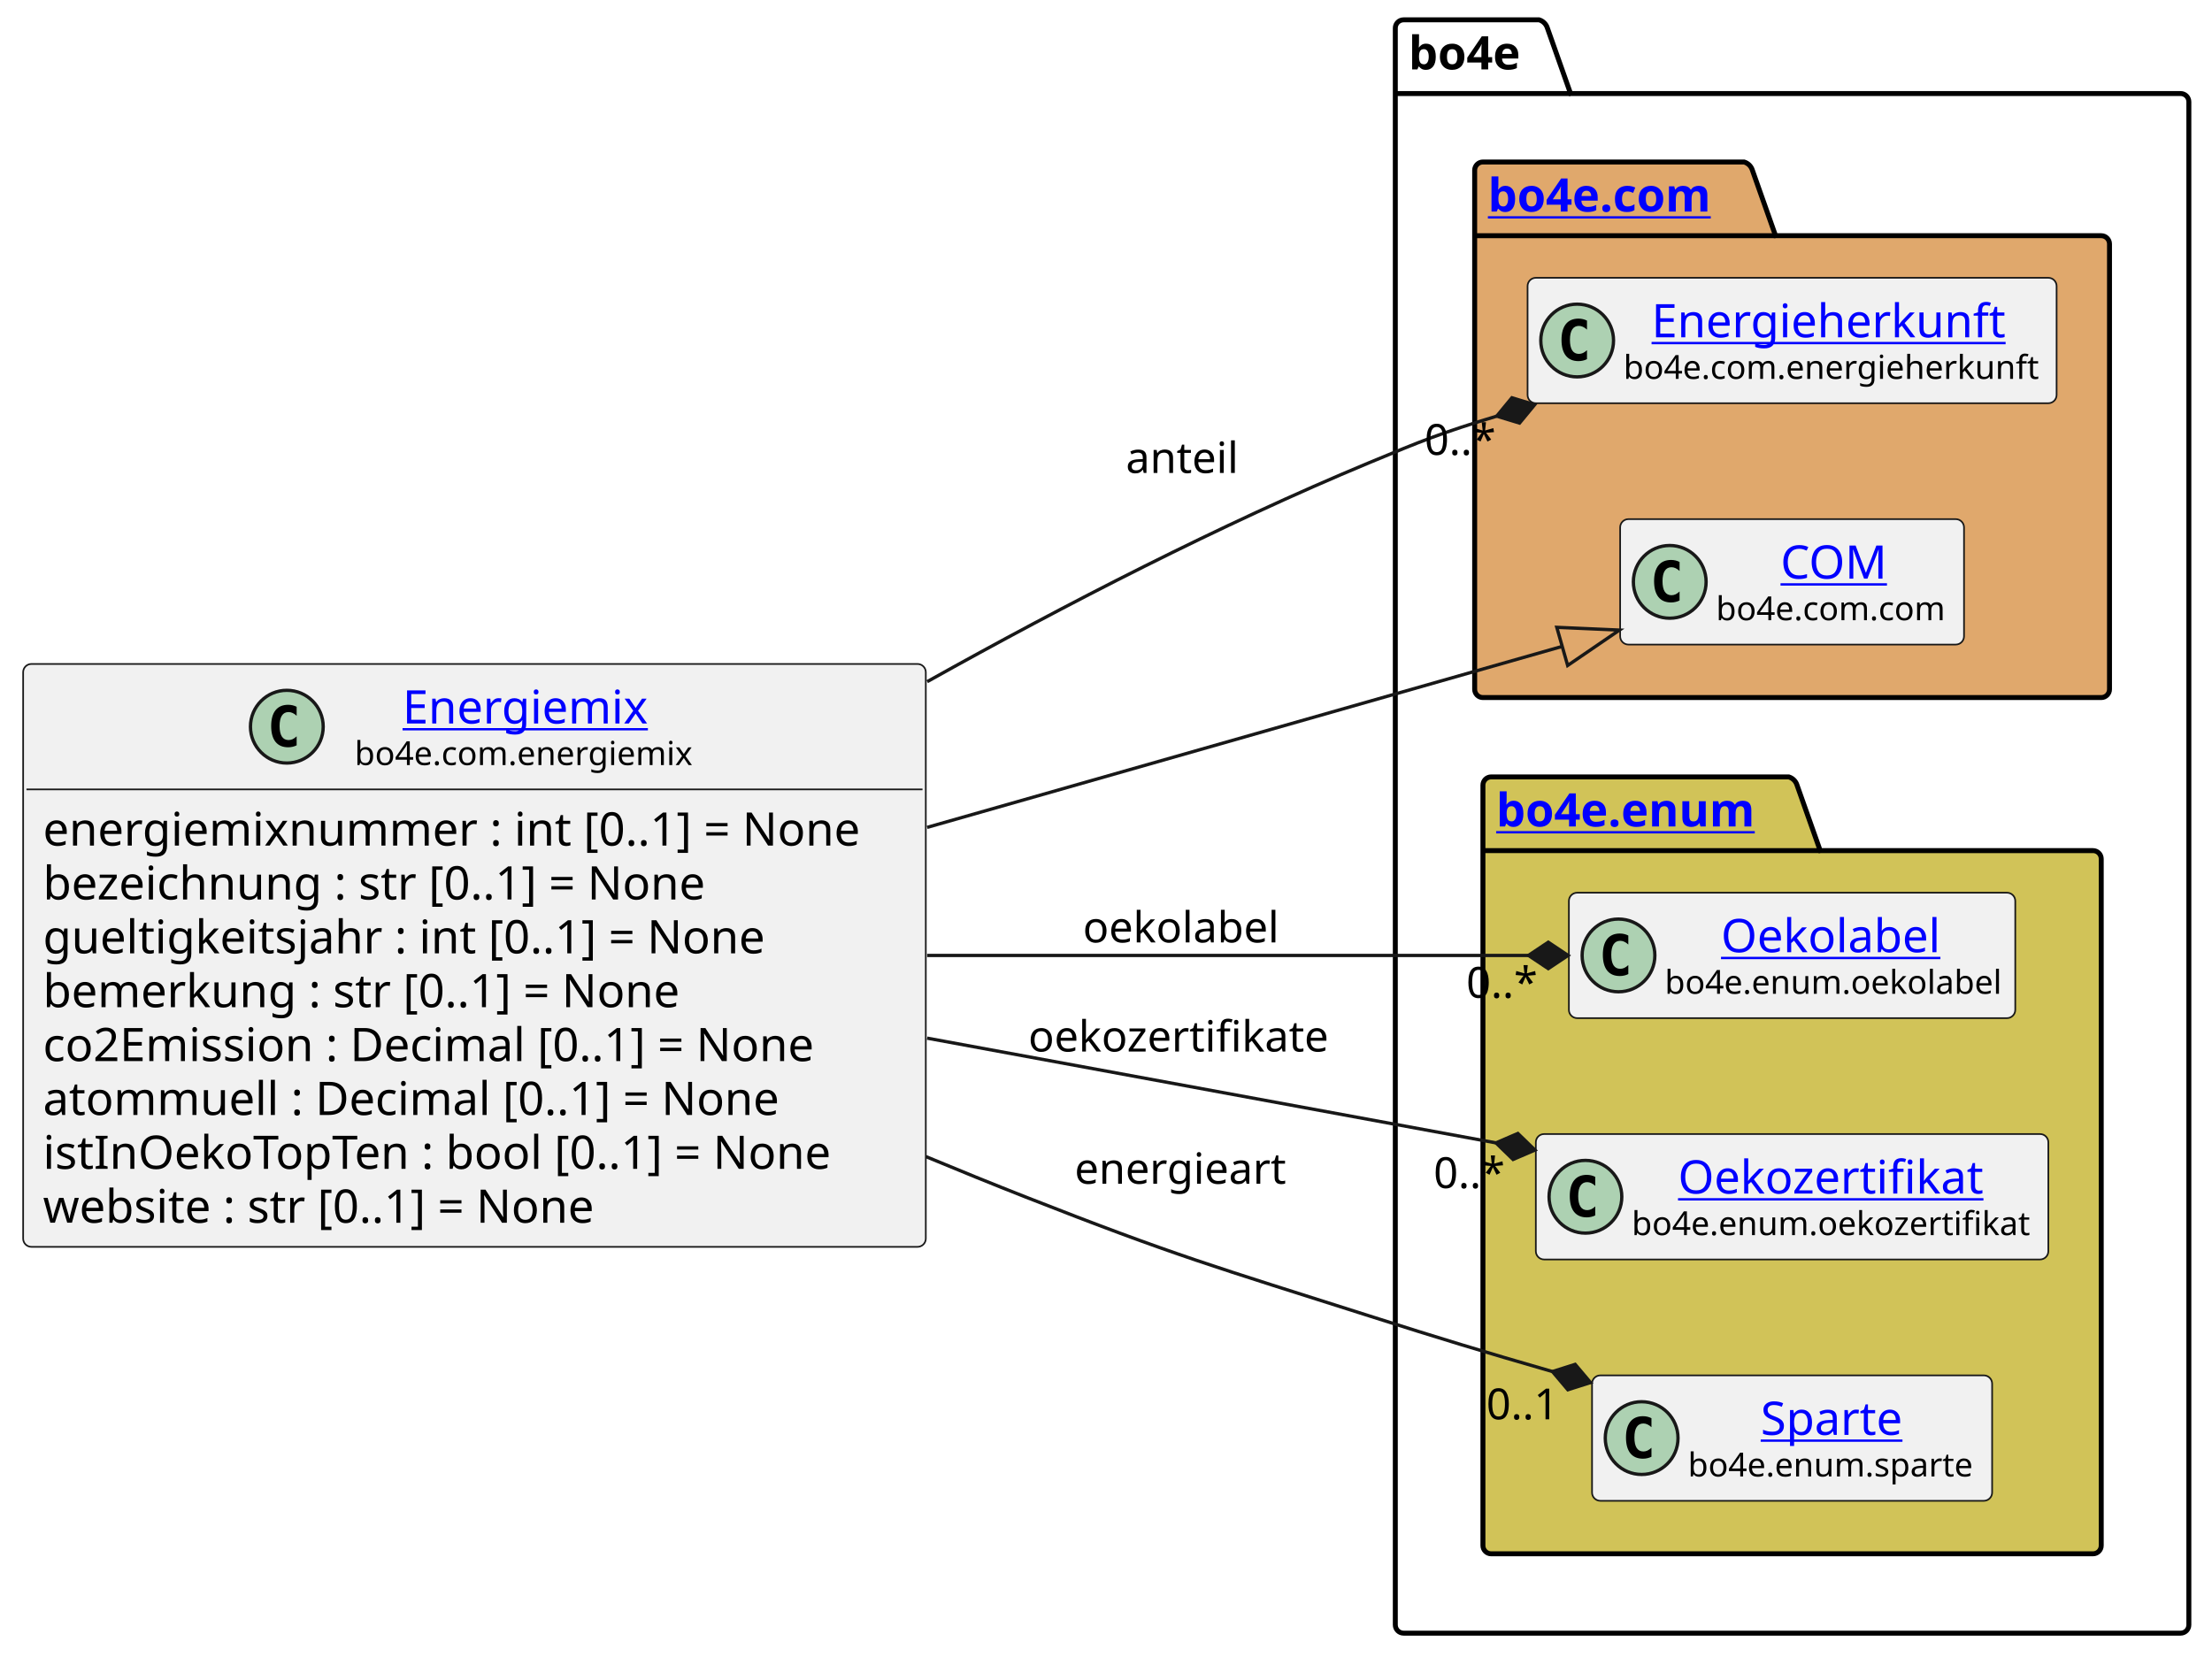
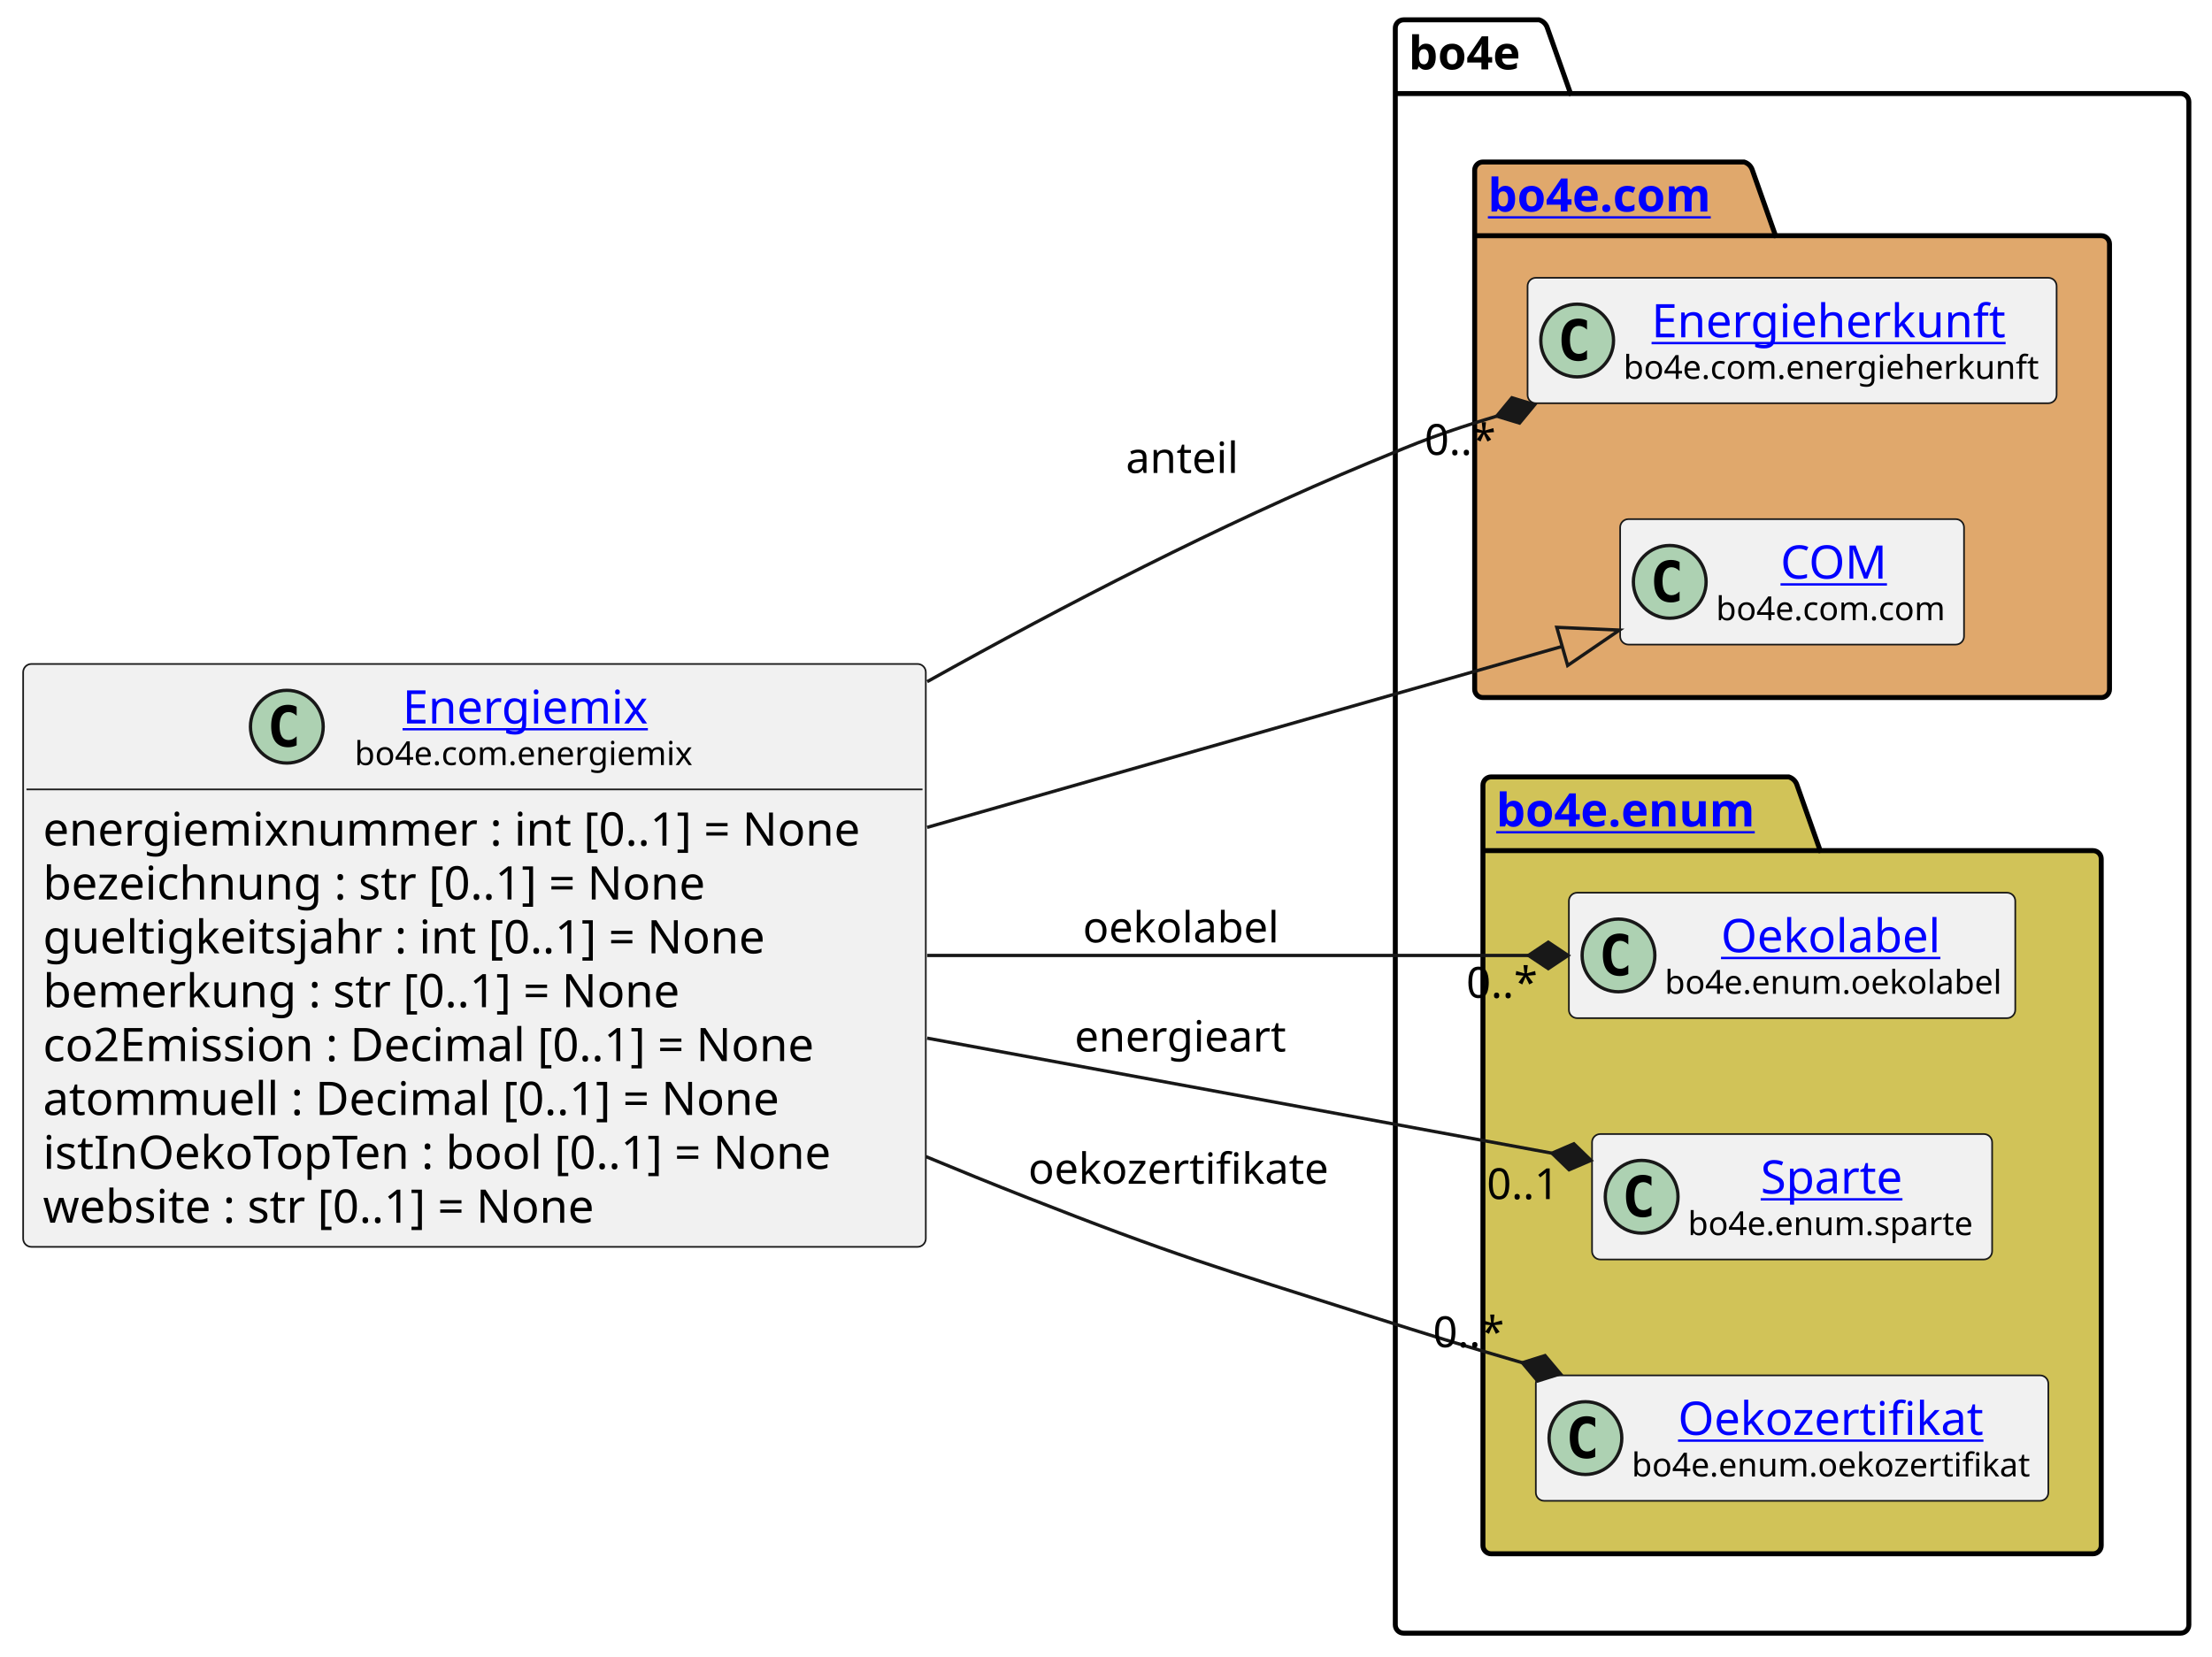
<svg xmlns="http://www.w3.org/2000/svg" xmlns:xlink="http://www.w3.org/1999/xlink" contentStyleType="text/css" height="501px" preserveAspectRatio="none" style="width:669px;height:501px;background:#FFFFFF;" version="1.1" viewBox="0 0 669 501" width="669px" zoomAndPan="magnify">
  <defs />
  <g>
    <g id="cluster_bo4e">
      <path d="M424.5,6 L465.5,6 A3.75,3.75 0 0 1 468,8.5 L475,28.297 L659.5,28.297 A2.5,2.5 0 0 1 662,30.797 L662,491.5 A2.5,2.5 0 0 1 659.5,494 L424.5,494 A2.5,2.5 0 0 1 422,491.5 L422,8.5 A2.5,2.5 0 0 1 424.5,6 " fill="none" style="stroke:#000000;stroke-width:1.5;" />
      <line style="stroke:#000000;stroke-width:1.5;" x1="422" x2="475" y1="28.297" y2="28.297" />
      <text fill="#000000" font-family="sans-serif" font-size="14" font-weight="bold" lengthAdjust="spacing" textLength="40" x="426" y="20.995">bo4e</text>
    </g>
    <g id="cluster_com">
      <path d="M448.5,49 L527.5,49 A3.75,3.75 0 0 1 530,51.5 L537,71.297 L635.5,71.297 A2.5,2.5 0 0 1 638,73.797 L638,208.5 A2.5,2.5 0 0 1 635.5,211 L448.5,211 A2.5,2.5 0 0 1 446,208.5 L446,51.5 A2.5,2.5 0 0 1 448.5,49 " fill="#E0A86C" style="stroke:#000000;stroke-width:1.5;" />
      <line style="stroke:#000000;stroke-width:1.5;" x1="446" x2="537" y1="71.297" y2="71.297" />
      <a href="https://bo4e.github.io/BO4E-python/latest/api/bo4e.com.html" target="_top" title="https://bo4e.github.io/BO4E-python/latest/api/bo4e.com.html" xlink:actuate="onRequest" xlink:href="https://bo4e.github.io/BO4E-python/latest/api/bo4e.com.html" xlink:show="new" xlink:title="https://bo4e.github.io/BO4E-python/latest/api/bo4e.com.html" xlink:type="simple">
        <text fill="#0000FF" font-family="sans-serif" font-size="14" font-weight="bold" lengthAdjust="spacing" text-decoration="underline" textLength="78" x="450" y="63.995">bo4e.com</text>
      </a>
    </g>
    <g id="cluster_enum">
      <path d="M451,235 L541,235 A3.75,3.75 0 0 1 543.5,237.5 L550.5,257.297 L633,257.297 A2.5,2.5 0 0 1 635.5,259.797 L635.5,467.5 A2.5,2.5 0 0 1 633,470 L451,470 A2.5,2.5 0 0 1 448.5,467.5 L448.5,237.5 A2.5,2.5 0 0 1 451,235 " fill="#D1C358" style="stroke:#000000;stroke-width:1.5;" />
      <line style="stroke:#000000;stroke-width:1.5;" x1="448.5" x2="550.5" y1="257.297" y2="257.297" />
      <a href="https://bo4e.github.io/BO4E-python/latest/api/bo4e.enum.html" target="_top" title="https://bo4e.github.io/BO4E-python/latest/api/bo4e.enum.html" xlink:actuate="onRequest" xlink:href="https://bo4e.github.io/BO4E-python/latest/api/bo4e.enum.html" xlink:show="new" xlink:title="https://bo4e.github.io/BO4E-python/latest/api/bo4e.enum.html" xlink:type="simple">
        <text fill="#0000FF" font-family="sans-serif" font-size="14" font-weight="bold" lengthAdjust="spacing" text-decoration="underline" textLength="89" x="452.5" y="249.995">bo4e.enum</text>
      </a>
    </g>
    <g id="elem_Energieherkunft">
      <rect codeLine="15" fill="#F1F1F1" height="37.938" id="Energieherkunft" rx="2.5" ry="2.5" style="stroke:#181818;stroke-width:0.5;" width="160" x="462" y="84.03" />
      <ellipse cx="477" cy="102.999" fill="#ADD1B2" rx="11" ry="11" style="stroke:#181818;stroke-width:1.0;" />
      <path d="M479.969,108.639 Q479.391,108.936 478.75,109.077 Q478.109,109.233 477.406,109.233 Q474.906,109.233 473.578,107.593 Q472.266,105.936 472.266,102.811 Q472.266,99.686 473.578,98.03 Q474.906,96.374 477.406,96.374 Q478.109,96.374 478.75,96.53 Q479.406,96.686 479.969,96.983 L479.969,99.702 Q479.344,99.124 478.75,98.858 Q478.156,98.577 477.531,98.577 Q476.188,98.577 475.5,99.655 Q474.812,100.718 474.812,102.811 Q474.812,104.905 475.5,105.983 Q476.188,107.046 477.531,107.046 Q478.156,107.046 478.75,106.78 Q479.344,106.499 479.969,105.921 L479.969,108.639 Z " fill="#000000" />
      <a href="https://bo4e.github.io/BO4E-python/latest/api/bo4e.com.html#bo4e.com.energieherkunft.Energieherkunft" target="_top" title="https://bo4e.github.io/BO4E-python/latest/api/bo4e.com.html#bo4e.com.energieherkunft.Energieherkunft" xlink:actuate="onRequest" xlink:href="https://bo4e.github.io/BO4E-python/latest/api/bo4e.com.html#bo4e.com.energieherkunft.Energieherkunft" xlink:show="new" xlink:title="https://bo4e.github.io/BO4E-python/latest/api/bo4e.com.html#bo4e.com.energieherkunft.Energieherkunft" xlink:type="simple">
        <text fill="#0000FF" font-family="sans-serif" font-size="14" lengthAdjust="spacing" text-decoration="underline" textLength="111" x="499.5" y="102.025">Energieherkunft</text>
      </a>
      <text fill="#000000" font-family="sans-serif" font-size="10" lengthAdjust="spacing" textLength="128" x="491" y="114.609">bo4e.com.energieherkunft</text>
    </g>
    <g id="elem_COM">
      <rect codeLine="16" fill="#F1F1F1" height="37.938" id="COM" rx="2.5" ry="2.5" style="stroke:#181818;stroke-width:0.5;" width="104" x="490" y="157.03" />
      <ellipse cx="505" cy="175.999" fill="#ADD1B2" rx="11" ry="11" style="stroke:#181818;stroke-width:1.0;" />
      <path d="M507.969,181.639 Q507.391,181.936 506.75,182.077 Q506.109,182.233 505.406,182.233 Q502.906,182.233 501.578,180.593 Q500.266,178.936 500.266,175.811 Q500.266,172.686 501.578,171.03 Q502.906,169.374 505.406,169.374 Q506.109,169.374 506.75,169.53 Q507.406,169.686 507.969,169.983 L507.969,172.702 Q507.344,172.124 506.75,171.858 Q506.156,171.577 505.531,171.577 Q504.188,171.577 503.5,172.655 Q502.812,173.718 502.812,175.811 Q502.812,177.905 503.5,178.983 Q504.188,180.046 505.531,180.046 Q506.156,180.046 506.75,179.78 Q507.344,179.499 507.969,178.921 L507.969,181.639 Z " fill="#000000" />
      <a href="https://bo4e.github.io/BO4E-python/latest/api/bo4e.com.html#bo4e.com.com.COM" target="_top" title="https://bo4e.github.io/BO4E-python/latest/api/bo4e.com.html#bo4e.com.com.COM" xlink:actuate="onRequest" xlink:href="https://bo4e.github.io/BO4E-python/latest/api/bo4e.com.html#bo4e.com.com.COM" xlink:show="new" xlink:title="https://bo4e.github.io/BO4E-python/latest/api/bo4e.com.html#bo4e.com.com.COM" xlink:type="simple">
        <text fill="#0000FF" font-family="sans-serif" font-size="14" lengthAdjust="spacing" text-decoration="underline" textLength="33" x="538.5" y="175.025">COM</text>
      </a>
      <text fill="#000000" font-family="sans-serif" font-size="10" lengthAdjust="spacing" textLength="72" x="519" y="187.609">bo4e.com.com</text>
    </g>
    <g id="elem_Oekolabel">
      <rect codeLine="19" fill="#F1F1F1" height="37.938" id="Oekolabel" rx="2.5" ry="2.5" style="stroke:#181818;stroke-width:0.5;" width="135" x="474.5" y="270.03" />
      <ellipse cx="489.5" cy="288.999" fill="#ADD1B2" rx="11" ry="11" style="stroke:#181818;stroke-width:1.0;" />
      <path d="M492.469,294.639 Q491.891,294.936 491.25,295.077 Q490.609,295.233 489.906,295.233 Q487.406,295.233 486.078,293.592 Q484.766,291.936 484.766,288.811 Q484.766,285.686 486.078,284.03 Q487.406,282.374 489.906,282.374 Q490.609,282.374 491.25,282.53 Q491.906,282.686 492.469,282.983 L492.469,285.702 Q491.844,285.124 491.25,284.858 Q490.656,284.577 490.031,284.577 Q488.688,284.577 488,285.655 Q487.312,286.717 487.312,288.811 Q487.312,290.905 488,291.983 Q488.688,293.046 490.031,293.046 Q490.656,293.046 491.25,292.78 Q491.844,292.499 492.469,291.921 L492.469,294.639 Z " fill="#000000" />
      <a href="https://bo4e.github.io/BO4E-python/latest/api/bo4e.enum.html#bo4e.enum.oekolabel.Oekolabel" target="_top" title="https://bo4e.github.io/BO4E-python/latest/api/bo4e.enum.html#bo4e.enum.oekolabel.Oekolabel" xlink:actuate="onRequest" xlink:href="https://bo4e.github.io/BO4E-python/latest/api/bo4e.enum.html#bo4e.enum.oekolabel.Oekolabel" xlink:show="new" xlink:title="https://bo4e.github.io/BO4E-python/latest/api/bo4e.enum.html#bo4e.enum.oekolabel.Oekolabel" xlink:type="simple">
        <text fill="#0000FF" font-family="sans-serif" font-size="14" lengthAdjust="spacing" text-decoration="underline" textLength="69" x="520.5" y="288.025">Oekolabel</text>
      </a>
      <text fill="#000000" font-family="sans-serif" font-size="10" lengthAdjust="spacing" textLength="103" x="503.5" y="300.609">bo4e.enum.oekolabel</text>
    </g>
+     <g id="elem_Sparte">
+       <rect codeLine="20" fill="#F1F1F1" height="37.938" id="Sparte" rx="2.5" ry="2.5" style="stroke:#181818;stroke-width:0.5;" width="121" x="481.5" y="343.03" />
+       <ellipse cx="496.5" cy="361.999" fill="#ADD1B2" rx="11" ry="11" style="stroke:#181818;stroke-width:1.0;" />
+       <path d="M499.469,367.639 Q498.891,367.936 498.25,368.077 Q497.609,368.233 496.906,368.233 Q494.406,368.233 493.078,366.592 Q491.766,364.936 491.766,361.811 Q491.766,358.686 493.078,357.03 Q494.406,355.374 496.906,355.374 Q497.609,355.374 498.25,355.53 Q498.906,355.686 499.469,355.983 L499.469,358.702 Q498.844,358.124 498.25,357.858 Q497.656,357.577 497.031,357.577 Q495.688,357.577 495,358.655 Q494.312,359.717 494.312,361.811 Q494.312,363.905 495,364.983 Q495.688,366.046 497.031,366.046 Q497.656,366.046 498.25,365.78 Q498.844,365.499 499.469,364.921 L499.469,367.639 Z " fill="#000000" />
+       <a href="https://bo4e.github.io/BO4E-python/latest/api/bo4e.enum.html#bo4e.enum.sparte.Sparte" target="_top" title="https://bo4e.github.io/BO4E-python/latest/api/bo4e.enum.html#bo4e.enum.sparte.Sparte" xlink:actuate="onRequest" xlink:href="https://bo4e.github.io/BO4E-python/latest/api/bo4e.enum.html#bo4e.enum.sparte.Sparte" xlink:show="new" xlink:title="https://bo4e.github.io/BO4E-python/latest/api/bo4e.enum.html#bo4e.enum.sparte.Sparte" xlink:type="simple">
+         <text fill="#0000FF" font-family="sans-serif" font-size="14" lengthAdjust="spacing" text-decoration="underline" textLength="45" x="532.5" y="361.025">Sparte</text>
+       </a>
+       <text fill="#000000" font-family="sans-serif" font-size="10" lengthAdjust="spacing" textLength="89" x="510.5" y="373.609">bo4e.enum.sparte</text>
+     </g>
    <g id="elem_Oekozertifikat">
-       <rect codeLine="20" fill="#F1F1F1" height="37.938" id="Oekozertifikat" rx="2.5" ry="2.5" style="stroke:#181818;stroke-width:0.5;" width="155" x="464.5" y="343.03" />
-       <ellipse cx="479.5" cy="361.999" fill="#ADD1B2" rx="11" ry="11" style="stroke:#181818;stroke-width:1.0;" />
-       <path d="M482.469,367.639 Q481.891,367.936 481.25,368.077 Q480.609,368.233 479.906,368.233 Q477.406,368.233 476.078,366.592 Q474.766,364.936 474.766,361.811 Q474.766,358.686 476.078,357.03 Q477.406,355.374 479.906,355.374 Q480.609,355.374 481.25,355.53 Q481.906,355.686 482.469,355.983 L482.469,358.702 Q481.844,358.124 481.25,357.858 Q480.656,357.577 480.031,357.577 Q478.688,357.577 478,358.655 Q477.312,359.717 477.312,361.811 Q477.312,363.905 478,364.983 Q478.688,366.046 480.031,366.046 Q480.656,366.046 481.25,365.78 Q481.844,365.499 482.469,364.921 L482.469,367.639 Z " fill="#000000" />
+       <rect codeLine="21" fill="#F1F1F1" height="37.938" id="Oekozertifikat" rx="2.5" ry="2.5" style="stroke:#181818;stroke-width:0.5;" width="155" x="464.5" y="416.03" />
+       <ellipse cx="479.5" cy="434.999" fill="#ADD1B2" rx="11" ry="11" style="stroke:#181818;stroke-width:1.0;" />
+       <path d="M482.469,440.639 Q481.891,440.936 481.25,441.077 Q480.609,441.233 479.906,441.233 Q477.406,441.233 476.078,439.592 Q474.766,437.936 474.766,434.811 Q474.766,431.686 476.078,430.03 Q477.406,428.374 479.906,428.374 Q480.609,428.374 481.25,428.53 Q481.906,428.686 482.469,428.983 L482.469,431.702 Q481.844,431.124 481.25,430.858 Q480.656,430.577 480.031,430.577 Q478.688,430.577 478,431.655 Q477.312,432.717 477.312,434.811 Q477.312,436.905 478,437.983 Q478.688,439.046 480.031,439.046 Q480.656,439.046 481.25,438.78 Q481.844,438.499 482.469,437.921 L482.469,440.639 Z " fill="#000000" />
      <a href="https://bo4e.github.io/BO4E-python/latest/api/bo4e.enum.html#bo4e.enum.oekozertifikat.Oekozertifikat" target="_top" title="https://bo4e.github.io/BO4E-python/latest/api/bo4e.enum.html#bo4e.enum.oekozertifikat.Oekozertifikat" xlink:actuate="onRequest" xlink:href="https://bo4e.github.io/BO4E-python/latest/api/bo4e.enum.html#bo4e.enum.oekozertifikat.Oekozertifikat" xlink:show="new" xlink:title="https://bo4e.github.io/BO4E-python/latest/api/bo4e.enum.html#bo4e.enum.oekozertifikat.Oekozertifikat" xlink:type="simple">
-         <text fill="#0000FF" font-family="sans-serif" font-size="14" lengthAdjust="spacing" text-decoration="underline" textLength="95" x="507.5" y="361.025">Oekozertifikat</text>
+         <text fill="#0000FF" font-family="sans-serif" font-size="14" lengthAdjust="spacing" text-decoration="underline" textLength="95" x="507.5" y="434.025">Oekozertifikat</text>
      </a>
-       <text fill="#000000" font-family="sans-serif" font-size="10" lengthAdjust="spacing" textLength="123" x="493.5" y="373.609">bo4e.enum.oekozertifikat</text>
-     </g>
-     <g id="elem_Sparte">
-       <rect codeLine="21" fill="#F1F1F1" height="37.938" id="Sparte" rx="2.5" ry="2.5" style="stroke:#181818;stroke-width:0.5;" width="121" x="481.5" y="416.03" />
-       <ellipse cx="496.5" cy="434.999" fill="#ADD1B2" rx="11" ry="11" style="stroke:#181818;stroke-width:1.0;" />
-       <path d="M499.469,440.639 Q498.891,440.936 498.25,441.077 Q497.609,441.233 496.906,441.233 Q494.406,441.233 493.078,439.592 Q491.766,437.936 491.766,434.811 Q491.766,431.686 493.078,430.03 Q494.406,428.374 496.906,428.374 Q497.609,428.374 498.25,428.53 Q498.906,428.686 499.469,428.983 L499.469,431.702 Q498.844,431.124 498.25,430.858 Q497.656,430.577 497.031,430.577 Q495.688,430.577 495,431.655 Q494.312,432.717 494.312,434.811 Q494.312,436.905 495,437.983 Q495.688,439.046 497.031,439.046 Q497.656,439.046 498.25,438.78 Q498.844,438.499 499.469,437.921 L499.469,440.639 Z " fill="#000000" />
-       <a href="https://bo4e.github.io/BO4E-python/latest/api/bo4e.enum.html#bo4e.enum.sparte.Sparte" target="_top" title="https://bo4e.github.io/BO4E-python/latest/api/bo4e.enum.html#bo4e.enum.sparte.Sparte" xlink:actuate="onRequest" xlink:href="https://bo4e.github.io/BO4E-python/latest/api/bo4e.enum.html#bo4e.enum.sparte.Sparte" xlink:show="new" xlink:title="https://bo4e.github.io/BO4E-python/latest/api/bo4e.enum.html#bo4e.enum.sparte.Sparte" xlink:type="simple">
-         <text fill="#0000FF" font-family="sans-serif" font-size="14" lengthAdjust="spacing" text-decoration="underline" textLength="45" x="532.5" y="434.025">Sparte</text>
-       </a>
-       <text fill="#000000" font-family="sans-serif" font-size="10" lengthAdjust="spacing" textLength="89" x="510.5" y="446.609">bo4e.enum.sparte</text>
+       <text fill="#000000" font-family="sans-serif" font-size="10" lengthAdjust="spacing" textLength="123" x="493.5" y="446.609">bo4e.enum.oekozertifikat</text>
    </g>
    <g id="elem_Energiemix">
      <rect codeLine="3" fill="#F1F1F1" height="176.312" id="Energiemix" rx="2.5" ry="2.5" style="stroke:#181818;stroke-width:0.5;" width="273" x="7" y="200.84" />
      <ellipse cx="86.75" cy="219.809" fill="#ADD1B2" rx="11" ry="11" style="stroke:#181818;stroke-width:1.0;" />
      <path d="M89.719,225.449 Q89.141,225.746 88.5,225.887 Q87.859,226.043 87.156,226.043 Q84.656,226.043 83.328,224.403 Q82.016,222.746 82.016,219.621 Q82.016,216.496 83.328,214.84 Q84.656,213.184 87.156,213.184 Q87.859,213.184 88.5,213.34 Q89.156,213.496 89.719,213.793 L89.719,216.512 Q89.094,215.934 88.5,215.668 Q87.906,215.387 87.281,215.387 Q85.938,215.387 85.25,216.465 Q84.562,217.528 84.562,219.621 Q84.562,221.715 85.25,222.793 Q85.938,223.856 87.281,223.856 Q87.906,223.856 88.5,223.59 Q89.094,223.309 89.719,222.731 L89.719,225.449 Z " fill="#000000" />
      <a href="https://bo4e.github.io/BO4E-python/latest/api/bo4e.com.html#bo4e.com.energiemix.Energiemix" target="_top" title="https://bo4e.github.io/BO4E-python/latest/api/bo4e.com.html#bo4e.com.energiemix.Energiemix" xlink:actuate="onRequest" xlink:href="https://bo4e.github.io/BO4E-python/latest/api/bo4e.com.html#bo4e.com.energiemix.Energiemix" xlink:show="new" xlink:title="https://bo4e.github.io/BO4E-python/latest/api/bo4e.com.html#bo4e.com.energiemix.Energiemix" xlink:type="simple">
        <text fill="#0000FF" font-family="sans-serif" font-size="14" lengthAdjust="spacing" text-decoration="underline" textLength="76" x="121.75" y="218.835">Energiemix</text>
      </a>
      <text fill="#000000" font-family="sans-serif" font-size="10" lengthAdjust="spacing" textLength="105" x="107.25" y="231.419">bo4e.com.energiemix</text>
      <line style="stroke:#181818;stroke-width:0.5;" x1="8" x2="279" y1="238.778" y2="238.778" />
      <text fill="#000000" font-family="sans-serif" font-size="14" lengthAdjust="spacing" textLength="261" x="13" y="255.773">energiemixnummer : int [0..1] = None</text>
      <text fill="#000000" font-family="sans-serif" font-size="14" lengthAdjust="spacing" textLength="219" x="13" y="272.07">bezeichnung : str [0..1] = None</text>
      <text fill="#000000" font-family="sans-serif" font-size="14" lengthAdjust="spacing" textLength="232" x="13" y="288.366">gueltigkeitsjahr : int [0..1] = None</text>
      <text fill="#000000" font-family="sans-serif" font-size="14" lengthAdjust="spacing" textLength="208" x="13" y="304.663">bemerkung : str [0..1] = None</text>
      <text fill="#000000" font-family="sans-serif" font-size="14" lengthAdjust="spacing" textLength="253" x="13" y="320.96">co2Emission : Decimal [0..1] = None</text>
      <text fill="#000000" font-family="sans-serif" font-size="14" lengthAdjust="spacing" textLength="237" x="13" y="337.257">atommuell : Decimal [0..1] = None</text>
      <text fill="#000000" font-family="sans-serif" font-size="14" lengthAdjust="spacing" textLength="259" x="13" y="353.554">istInOekoTopTen : bool [0..1] = None</text>
      <text fill="#000000" font-family="sans-serif" font-size="14" lengthAdjust="spacing" textLength="182" x="13" y="369.851">website : str [0..1] = None</text>
    </g>
    <g id="link_Energiemix_COM">
      <path codeLine="24" d="M280.4,250.27 C352.58,229.7 419.74,210.566 472.48,195.526 " fill="none" id="Energiemix-to-COM" style="stroke:#181818;stroke-width:1.0;" />
      <polygon fill="none" points="489.79,190.59,470.835,189.756,474.125,201.296,489.79,190.59" style="stroke:#181818;stroke-width:1.0;" />
    </g>
    <g id="link_Energiemix_Sparte">
-       <path codeLine="25" d="M280.05,349.86 C290.15,354.06 300.21,358.15 310,362 C355.53,379.89 367.39,383.15 414,398 C435.77,404.94 448.281,408.743 469.521,414.873 " fill="none" id="Energiemix-to-Sparte" style="stroke:#181818;stroke-width:1.0;" />
-       <polygon fill="#181818" points="481.05,418.2,476.394,412.693,469.521,414.873,474.176,420.379,481.05,418.2" style="stroke:#181818;stroke-width:1.0;" />
-       <text fill="#000000" font-family="sans-serif" font-size="13" lengthAdjust="spacing" textLength="66" x="325" y="358.067">energieart</text>
-       <text fill="#000000" font-family="sans-serif" font-size="13" lengthAdjust="spacing" textLength="24" x="449.527" y="429.315">0..1</text>
+       <path codeLine="25" d="M280.4,314.02 C348.77,326.61 416.358,339.058 469.378,348.817 " fill="none" id="Energiemix-to-Sparte" style="stroke:#181818;stroke-width:1.0;" />
+       <polygon fill="#181818" points="481.18,350.99,476.003,345.97,469.378,348.817,474.555,353.838,481.18,350.99" style="stroke:#181818;stroke-width:1.0;" />
+       <text fill="#000000" font-family="sans-serif" font-size="13" lengthAdjust="spacing" textLength="66" x="325" y="318.067">energieart</text>
+       <text fill="#000000" font-family="sans-serif" font-size="13" lengthAdjust="spacing" textLength="24" x="449.67" y="362.702">0..1</text>
    </g>
    <g id="link_Energiemix_Energieherkunft">
      <path codeLine="26" d="M280.42,206.19 C322.3,182.79 369.2,158.64 414,140 C429.9,133.38 435.902,130.936 452.672,125.876 " fill="none" id="Energiemix-to-Energieherkunft" style="stroke:#181818;stroke-width:1.0;" />
      <polygon fill="#181818" points="464.16,122.41,457.26,120.314,452.672,125.876,459.571,127.973,464.16,122.41" style="stroke:#181818;stroke-width:1.0;" />
      <text fill="#000000" font-family="sans-serif" font-size="13" lengthAdjust="spacing" textLength="35" x="340.5" y="143.067">anteil</text>
      <text fill="#000000" font-family="sans-serif" font-size="13" lengthAdjust="spacing" textLength="23" x="430.83" y="137.596">0..*</text>
    </g>
    <g id="link_Energiemix_Oekozertifikat">
-       <path codeLine="27" d="M280.4,314.02 C341.82,325.33 400.338,336.108 452.438,345.698 " fill="none" id="Energiemix-to-Oekozertifikat" style="stroke:#181818;stroke-width:1.0;" />
-       <polygon fill="#181818" points="464.24,347.87,459.063,342.85,452.438,345.698,457.615,350.718,464.24,347.87" style="stroke:#181818;stroke-width:1.0;" />
-       <text fill="#000000" font-family="sans-serif" font-size="13" lengthAdjust="spacing" textLength="94" x="311" y="318.067">oekozertifikate</text>
-       <text fill="#000000" font-family="sans-serif" font-size="13" lengthAdjust="spacing" textLength="23" x="433.569" y="359.373">0..*</text>
+       <path codeLine="27" d="M280.05,349.86 C290.15,354.06 300.21,358.15 310,362 C355.53,379.89 367.39,383.15 414,398 C432.71,403.96 441.569,406.713 460.409,412.203 " fill="none" id="Energiemix-to-Oekozertifikat" style="stroke:#181818;stroke-width:1.0;" />
+       <polygon fill="#181818" points="471.93,415.56,467.289,410.041,460.409,412.203,465.05,417.722,471.93,415.56" style="stroke:#181818;stroke-width:1.0;" />
+       <text fill="#000000" font-family="sans-serif" font-size="13" lengthAdjust="spacing" textLength="94" x="311" y="358.067">oekozertifikate</text>
+       <text fill="#000000" font-family="sans-serif" font-size="13" lengthAdjust="spacing" textLength="23" x="433.381" y="407.504">0..*</text>
    </g>
    <g id="link_Energiemix_Oekolabel">
      <path codeLine="28" d="M280.4,289 C345.86,289 409.42,289 462.26,289 " fill="none" id="Energiemix-to-Oekolabel" style="stroke:#181818;stroke-width:1.0;" />
      <polygon fill="#181818" points="474.26,289,468.26,285,462.26,289,468.26,293,474.26,289" style="stroke:#181818;stroke-width:1.0;" />
      <text fill="#000000" font-family="sans-serif" font-size="13" lengthAdjust="spacing" textLength="61" x="327.5" y="285.067">oekolabel</text>
      <text fill="#000000" font-family="sans-serif" font-size="13" lengthAdjust="spacing" textLength="23" x="443.46" y="301.812">0..*</text>
    </g>
  </g>
</svg>
